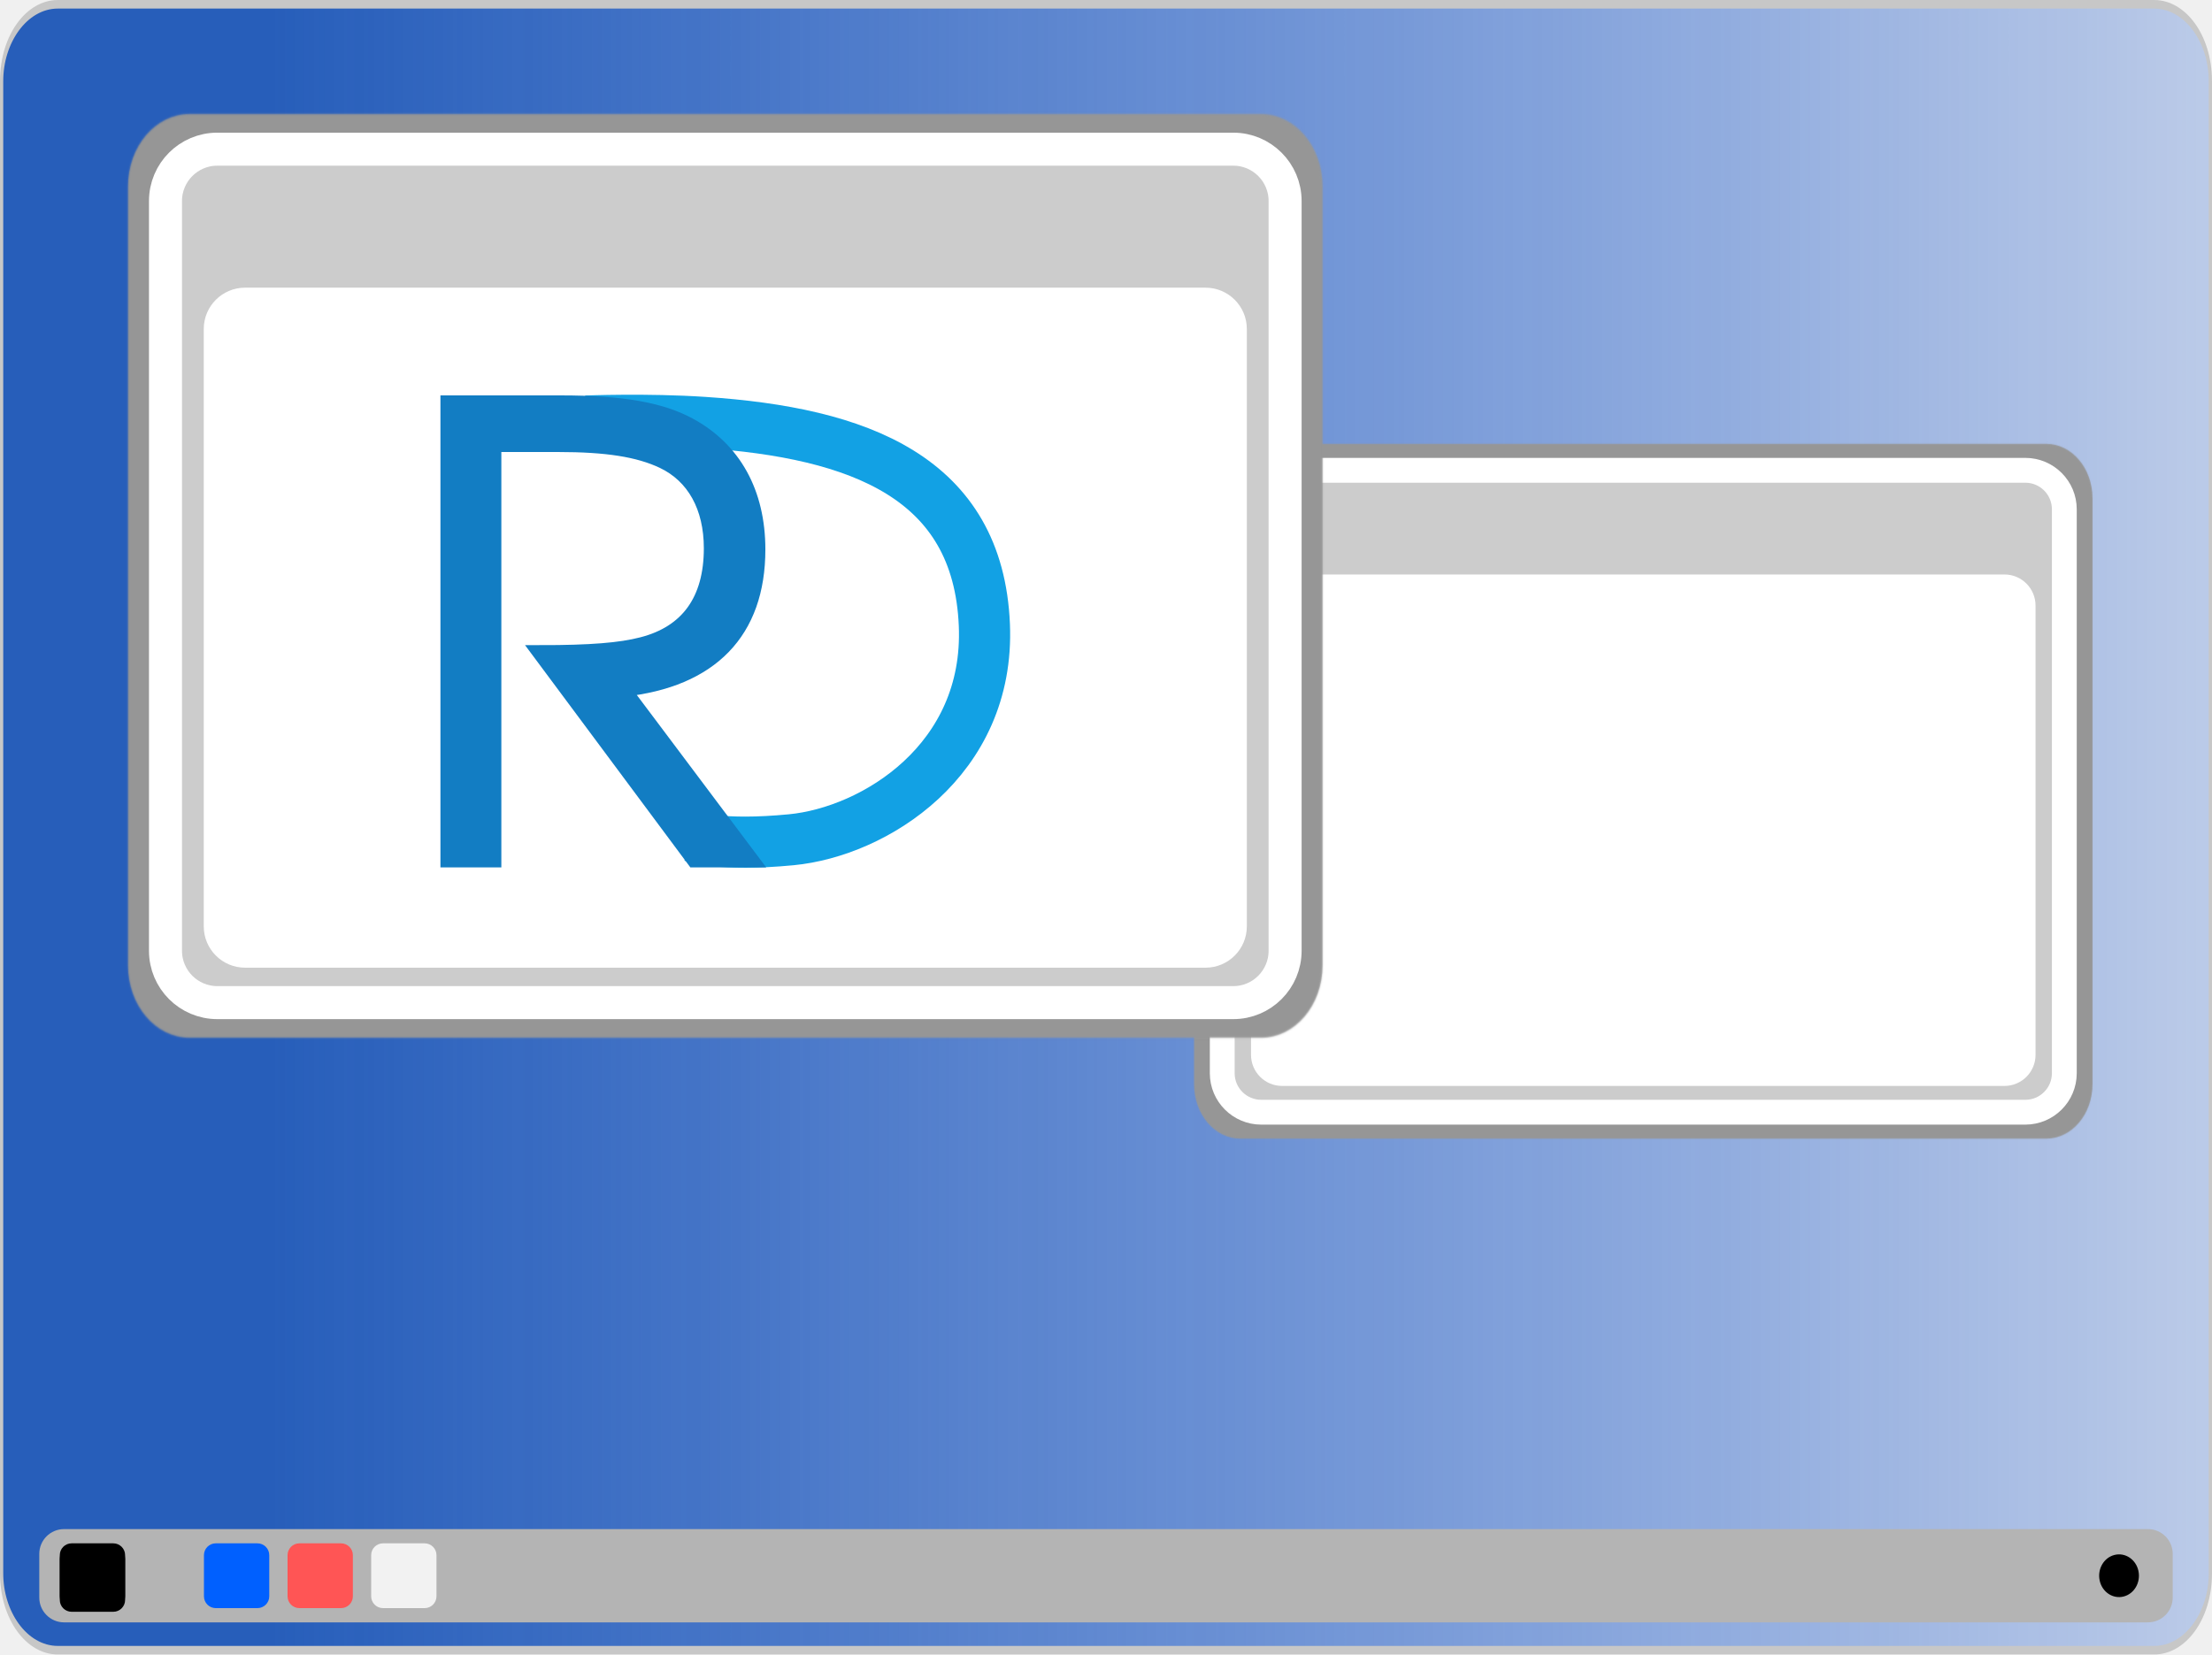
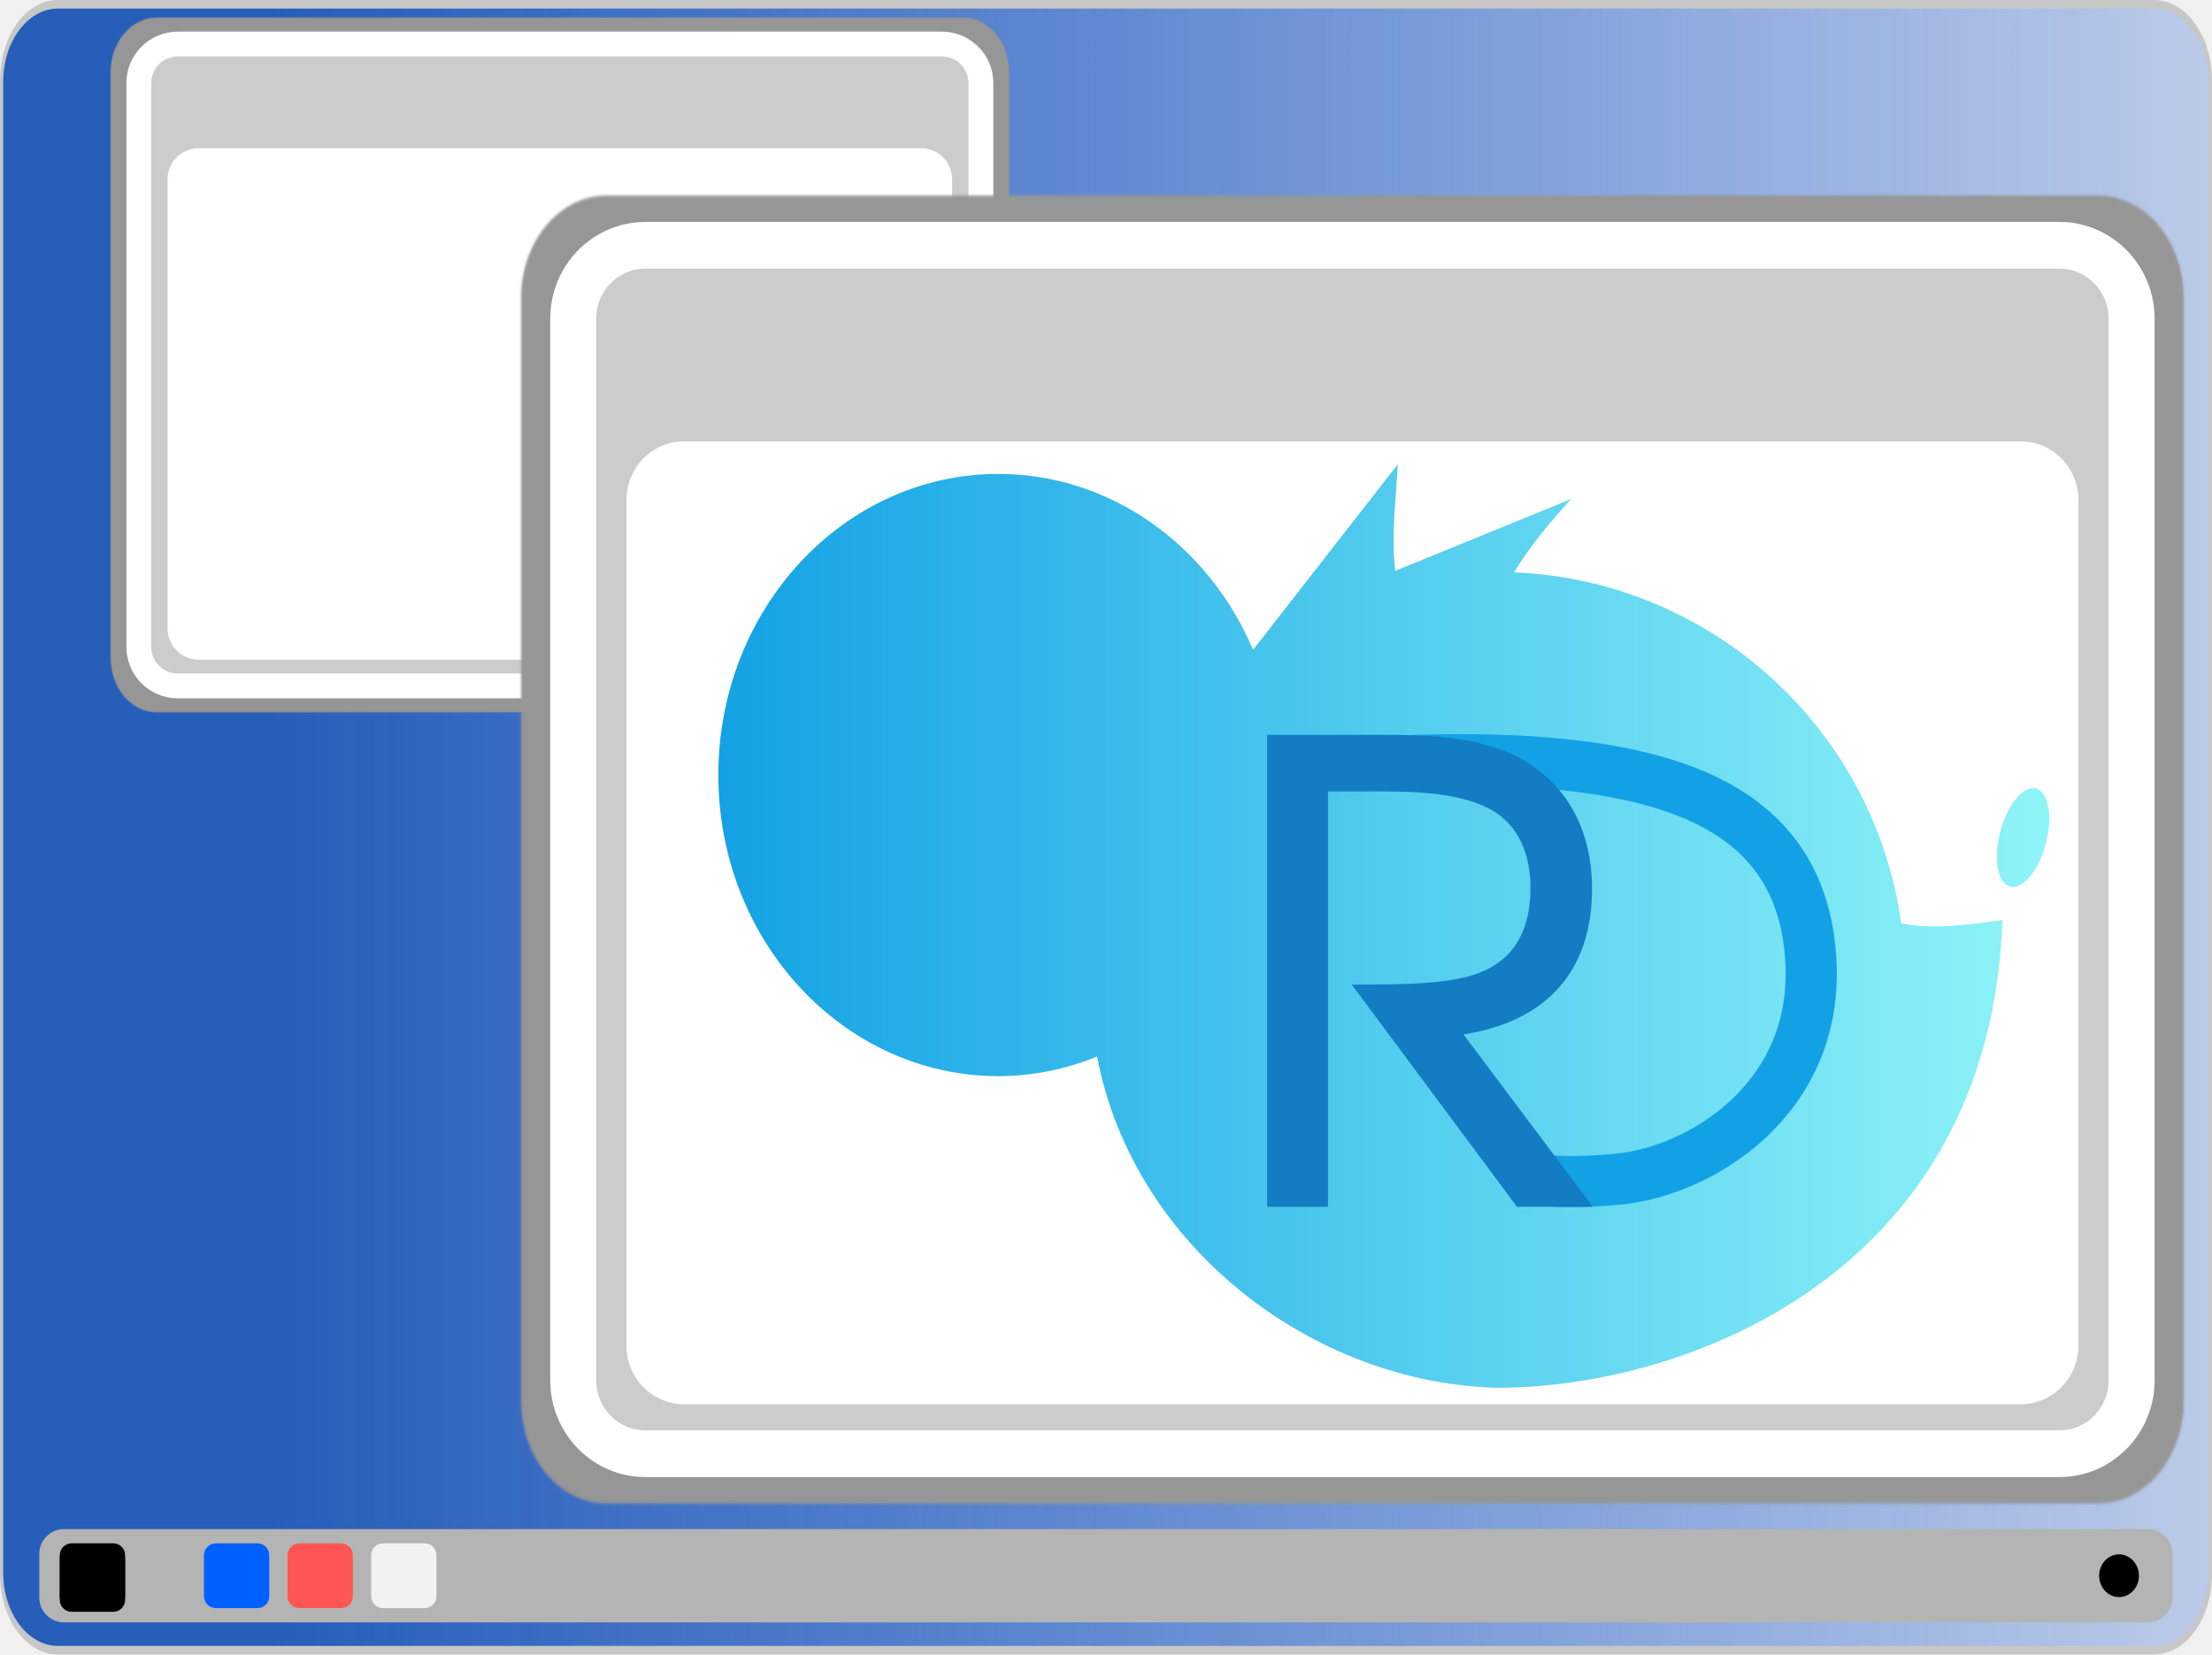
<svg xmlns="http://www.w3.org/2000/svg" xmlns:xlink="http://www.w3.org/1999/xlink" width="104.217mm" height="77.972mm" viewBox="0 0 104.217 77.972" version="1.1" id="svg5" xml:space="preserve">
  <defs id="defs2">
+     <linearGradient id="linearGradient1141">
+       <stop style="stop-color:#91f5f8;stop-opacity:1;" offset="0" id="stop1137" />
+       <stop style="stop-color:#12a1e4;stop-opacity:1;" offset="1" id="stop1139" />
+     </linearGradient>
    <linearGradient id="linearGradient26138">
      <stop style="stop-color:#275eba;stop-opacity:1;" offset="0.122" id="stop26134" />
      <stop style="stop-color:#0a4dcc;stop-opacity:0.231;" offset="1" id="stop26136" />
    </linearGradient>
    <filter style="color-interpolation-filters:sRGB" id="filter25632" x="-0.016" y="-0.024" width="1.031" height="1.049">
      <feGaussianBlur stdDeviation="0.264" id="feGaussianBlur25634" />
    </filter>
    <linearGradient xlink:href="#linearGradient26138" id="linearGradient26140" x1="7185.685" y1="2995.52" x2="8982.315" y2="2995.52" gradientUnits="userSpaceOnUse" />
    <linearGradient xlink:href="#linearGradient26138" id="linearGradient30119" gradientUnits="userSpaceOnUse" x1="7185.685" y1="2995.52" x2="8982.315" y2="2995.52" />
+     <linearGradient xlink:href="#linearGradient1141" id="linearGradient3085" gradientUnits="userSpaceOnUse" x1="25.054" y1="15.834" x2="52.534" y2="15.834" />
  </defs>
-   <g id="layer1" transform="translate(-26.62054,-102.1713)">
-     <g id="g30117" transform="matrix(0.3079697,0,0,0.3079697,693.6503,-4.369777)">
-       <g transform="matrix(0.188352,0,0,0.4987505,-3519.332,-1021.48)" id="g26101" style="clip-rule:evenodd;fill:url(#linearGradient26140);fill-opacity:1;fill-rule:evenodd;stroke-linecap:round;stroke-linejoin:round;stroke-miterlimit:1.5">
+   <g id="layer1" transform="translate(-26.62053,-102.1713)">
+     <g id="g3524">
+       <g transform="matrix(0.05800672,0,0,0.1536,-390.1975,-318.9547)" id="g26101" style="clip-rule:evenodd;fill:url(#linearGradient26140);fill-opacity:1;fill-rule:evenodd;stroke-linecap:round;stroke-linejoin:round;stroke-miterlimit:1.5">
        <path d="m 8981,2766.6 c 0,-13.01 -20.45,-23.58 -45.65,-23.58 h -1702.7 c -25.2,0 -45.65,10.57 -45.65,23.58 v 457.84 c 0,13.01 20.45,23.58 45.65,23.58 h 1702.7 c 25.2,0 45.65,-10.57 45.65,-23.58 z" fill="#f9f9f9" stroke="#c7c7c7" stroke-width="2.63px" id="path26099" style="fill:url(#linearGradient30119);fill-opacity:1" />
      </g>
-       <g id="g26089" transform="matrix(0.7521186,0,0,0.7521186,-675.5746,3.784766)">
+       <g id="g26089" transform="matrix(0.2316297,0,0,0.2316297,434.5489,-23.29327)">
        <rect style="fill:#000000;fill-opacity:0;stroke:#969696;stroke-width:7.934;stroke-linecap:butt;stroke-linejoin:round;stroke-dasharray:none;stroke-opacity:1;filter:url(#filter25632)" id="rect25847" width="292.149" height="188.963" x="-1892.08" y="321.115" ry="11.479" transform="matrix(0.6090155,0,0,0.717944,-583.9008,317.5455)" />
        <rect style="fill:#cccccc;fill-opacity:1;stroke:#ffffff;stroke-width:5.051;stroke-linecap:butt;stroke-linejoin:round;stroke-dasharray:none;stroke-opacity:1" id="rect25849" width="171.283" height="130.602" x="-1732.887" y="550.619" ry="7.934" />
        <rect style="fill:#ffffff;fill-opacity:1;stroke:none;stroke-width:4.351;stroke-linecap:butt;stroke-linejoin:round;stroke-dasharray:none;stroke-opacity:1" id="rect25851" width="159.574" height="104.06" x="-1727.033" y="571.814" ry="6.321" />
      </g>
-       <g id="g26150" transform="translate(-120.8415,-54.19294)">
-         <g id="g26097" transform="translate(-286.8485,-127.6535)">
-           <rect style="fill:#000000;fill-opacity:0;stroke:#969696;stroke-width:7.934;stroke-linecap:butt;stroke-linejoin:round;stroke-dasharray:none;stroke-opacity:1;filter:url(#filter25632)" id="rect26091" width="292.149" height="188.963" x="-1892.08" y="321.115" ry="11.479" transform="matrix(0.6090155,0,0,0.717944,-583.9008,317.5455)" />
-           <rect style="fill:#cccccc;fill-opacity:1;stroke:#ffffff;stroke-width:5.051;stroke-linecap:butt;stroke-linejoin:round;stroke-dasharray:none;stroke-opacity:1" id="rect26093" width="171.283" height="130.602" x="-1732.887" y="550.619" ry="7.934" />
-           <rect style="fill:#ffffff;fill-opacity:1;stroke:none;stroke-width:4.351;stroke-linecap:butt;stroke-linejoin:round;stroke-dasharray:none;stroke-opacity:1" id="rect26095" width="159.574" height="104.06" x="-1727.033" y="571.814" ry="6.321" />
-         </g>
-         <g id="g25800" transform="translate(-1244.729,-70.52954)">
-           <path style="fill:none;fill-opacity:1;stroke:#12a1e4;stroke-width:7.827;stroke-linecap:butt;stroke-dasharray:none;stroke-opacity:1" d="m -710.649,535.103 c 0,0 9.303,-0.372 18.02,0.209 23.748,1.583 41.94,8.393 42.897,30.983 0.878,20.719 -16.842,31.659 -29.553,32.88 -10.897,1.046 -14.967,-0.469 -14.967,-0.469" id="path25794" />
-           <text xml:space="preserve" style="font-size:94.599px;font-family:UnDinaru;-inkscape-font-specification:'UnDinaru, Normal';fill:#127dc3;fill-opacity:1;stroke:#127dc3;stroke-width:2.319;stroke-linecap:round;stroke-opacity:1" x="-738.973" y="602.245" id="text25798">
-             <tspan id="tspan25796" style="font-style:normal;font-variant:normal;font-weight:normal;font-stretch:normal;font-size:94.599px;font-family:'URW Gothic';-inkscape-font-specification:'URW Gothic, Normal';font-variant-ligatures:normal;font-variant-caps:normal;font-variant-numeric:normal;font-variant-east-asian:normal;fill:#127dc3;fill-opacity:1;stroke:#127dc3;stroke-width:2.319;stroke-opacity:1" x="-738.973" y="602.245">R</tspan>
-           </text>
-         </g>
+       <g id="g26097" transform="matrix(0.4286691,0,0,0.4360536,796.4623,-126.3679)">
+         <rect style="fill:#000000;fill-opacity:0;stroke:#969696;stroke-width:7.934;stroke-linecap:butt;stroke-linejoin:round;stroke-dasharray:none;stroke-opacity:1;filter:url(#filter25632)" id="rect26091" width="292.149" height="188.963" x="-1892.08" y="321.115" ry="11.479" transform="matrix(0.6090155,0,0,0.717944,-583.9008,317.5455)" />
+         <rect style="fill:#cccccc;fill-opacity:1;stroke:#ffffff;stroke-width:5.051;stroke-linecap:butt;stroke-linejoin:round;stroke-dasharray:none;stroke-opacity:1" id="rect26093" width="171.283" height="130.602" x="-1732.887" y="550.619" ry="7.934" />
+         <rect style="fill:#ffffff;fill-opacity:1;stroke:none;stroke-width:4.351;stroke-linecap:butt;stroke-linejoin:round;stroke-dasharray:none;stroke-opacity:1" id="rect26095" width="159.574" height="104.06" x="-1727.033" y="571.814" ry="6.321" />
      </g>
-       <g id="g30075" transform="translate(1.794197)">
+       <g id="g30075" transform="matrix(0.3079697,0,0,0.3079697,694.2028,-4.369777)">
        <rect style="fill:#b4b4b4;fill-opacity:1;stroke:none;stroke-width:4.631;stroke-linecap:butt;stroke-linejoin:round;stroke-dasharray:none;stroke-opacity:1" id="rect26204" width="326.38" height="14.273" x="-2161.679" y="579.938" ry="3.792" />
        <rect style="fill:#000000;fill-opacity:1;stroke:none;stroke-width:3.648;stroke-linecap:butt;stroke-linejoin:round;stroke-dasharray:none;stroke-opacity:1" id="rect29900" width="9.992" height="9.914" x="-2158.541" y="582.678" ry="1.811" />
        <rect style="fill:#0060ff;fill-opacity:1;stroke:none;stroke-width:3.648;stroke-linecap:butt;stroke-linejoin:round;stroke-dasharray:none;stroke-opacity:1" id="rect29954" width="9.992" height="9.914" x="-2136.488" y="582.117" ry="1.811" />
        <rect style="fill:#ff5555;fill-opacity:1;stroke:none;stroke-width:3.648;stroke-linecap:butt;stroke-linejoin:round;stroke-dasharray:none;stroke-opacity:1" id="rect29956" width="9.992" height="9.914" x="-2123.697" y="582.117" ry="1.811" />
        <rect style="fill:#f2f2f2;fill-opacity:1;stroke:none;stroke-width:3.648;stroke-linecap:butt;stroke-linejoin:round;stroke-dasharray:none;stroke-opacity:1" id="rect29958" width="9.992" height="9.914" x="-2110.906" y="582.117" ry="1.811" />
        <rect style="fill:#000000;fill-opacity:1;stroke:none;stroke-width:3.648;stroke-linecap:butt;stroke-linejoin:round;stroke-dasharray:none;stroke-opacity:1" id="rect29960" width="9.992" height="9.914" x="-2158.541" y="582.117" ry="1.811" />
        <path style="fill:#000000;fill-opacity:1;stroke:none;stroke-width:7.638;stroke-linecap:butt;stroke-linejoin:round;stroke-dasharray:none;stroke-opacity:1" id="path30014" d="m -1844.196,583.89 a 3.043,3.268 0 0 1 3.651,2.443 3.043,3.268 0 0 1 -2.271,3.924 3.043,3.268 0 0 1 -3.655,-2.436 3.043,3.268 0 0 1 2.265,-3.928" />
      </g>
+       <g id="g3083" transform="translate(30.57863,93.2115)">
+         <g id="g3073" transform="matrix(-2.322434,0,0,2.322434,151.3358,15.24808)" style="stroke:none;stroke-width:1;stroke-dasharray:none">
+           <path id="path3069" style="opacity:1;fill:none;stroke:none;stroke-width:1;stroke-dasharray:none" d="m 25.294,2.584 h 27 V 29.584 h -27 z" />
+           <path id="path3071" d="m 38.511,6.716 c 0.034,0.72 0.138,1.44 0.05,2.16 L 34.994,7.419 c 0.454,0.496 0.858,0.992 1.158,1.488 -3.978,0.162 -7.299,3.148 -7.855,7.123 -0.396,0.081 -0.907,0.102 -2.053,-0.068 0.249,7.154 6.38,9.487 10.241,9.492 3.707,-0.087 7.38,-2.822 8.126,-6.722 0.639,0.261 1.316,0.396 1.999,0.398 3.139,0 5.684,-2.736 5.684,-6.11 9e-6,-3.375 -2.545,-6.111 -5.684,-6.111 -2.224,0 -4.241,1.398 -5.164,3.569 L 38.511,6.715 Z M 25.61,13.274 c -0.016,0 -0.032,0 -0.047,0.019 -0.255,0.068 -0.344,0.568 -0.199,1.117 0.145,0.55 0.469,0.941 0.724,0.874 0.255,-0.066 0.344,-0.568 0.199,-1.118 -0.135,-0.511 -0.428,-0.892 -0.677,-0.881 z" style="color:#000000;display:inline;overflow:visible;visibility:visible;opacity:1;fill:url(#linearGradient3085);fill-opacity:1;fill-rule:nonzero;stroke:none;stroke-width:1;stroke-linecap:square;stroke-linejoin:miter;stroke-miterlimit:4;stroke-dasharray:none;stroke-opacity:1;marker:none;enable-background:accumulate" />
+         </g>
+         <g id="g3081" transform="matrix(0.3079697,0,0,0.3079697,281.4651,-119.9963)">
+           <path style="fill:none;fill-opacity:1;stroke:#12a1e4;stroke-width:7.827;stroke-linecap:butt;stroke-dasharray:none;stroke-opacity:1" d="m -710.649,535.103 c 0,0 9.303,-0.372 18.02,0.209 23.748,1.583 41.94,8.393 42.897,30.983 0.878,20.719 -16.842,31.659 -29.553,32.88 -10.897,1.046 -14.967,-0.469 -14.967,-0.469" id="path3075" />
+           <text xml:space="preserve" style="font-size:94.599px;font-family:UnDinaru;-inkscape-font-specification:'UnDinaru, Normal';fill:#127dc3;fill-opacity:1;stroke:#127dc3;stroke-width:2.319;stroke-linecap:round;stroke-opacity:1" x="-738.973" y="602.245" id="text3079">
+             <tspan id="tspan3077" style="font-style:normal;font-variant:normal;font-weight:normal;font-stretch:normal;font-size:94.599px;font-family:'URW Gothic';-inkscape-font-specification:'URW Gothic, Normal';font-variant-ligatures:normal;font-variant-caps:normal;font-variant-numeric:normal;font-variant-east-asian:normal;fill:#127dc3;fill-opacity:1;stroke:#127dc3;stroke-width:2.319;stroke-opacity:1" x="-738.973" y="602.245">R</tspan>
+           </text>
+         </g>
+       </g>
    </g>
  </g>
  <style id="style342">.st0{fill:#ffbc00}.st1{fill:#fff}</style>
</svg>
